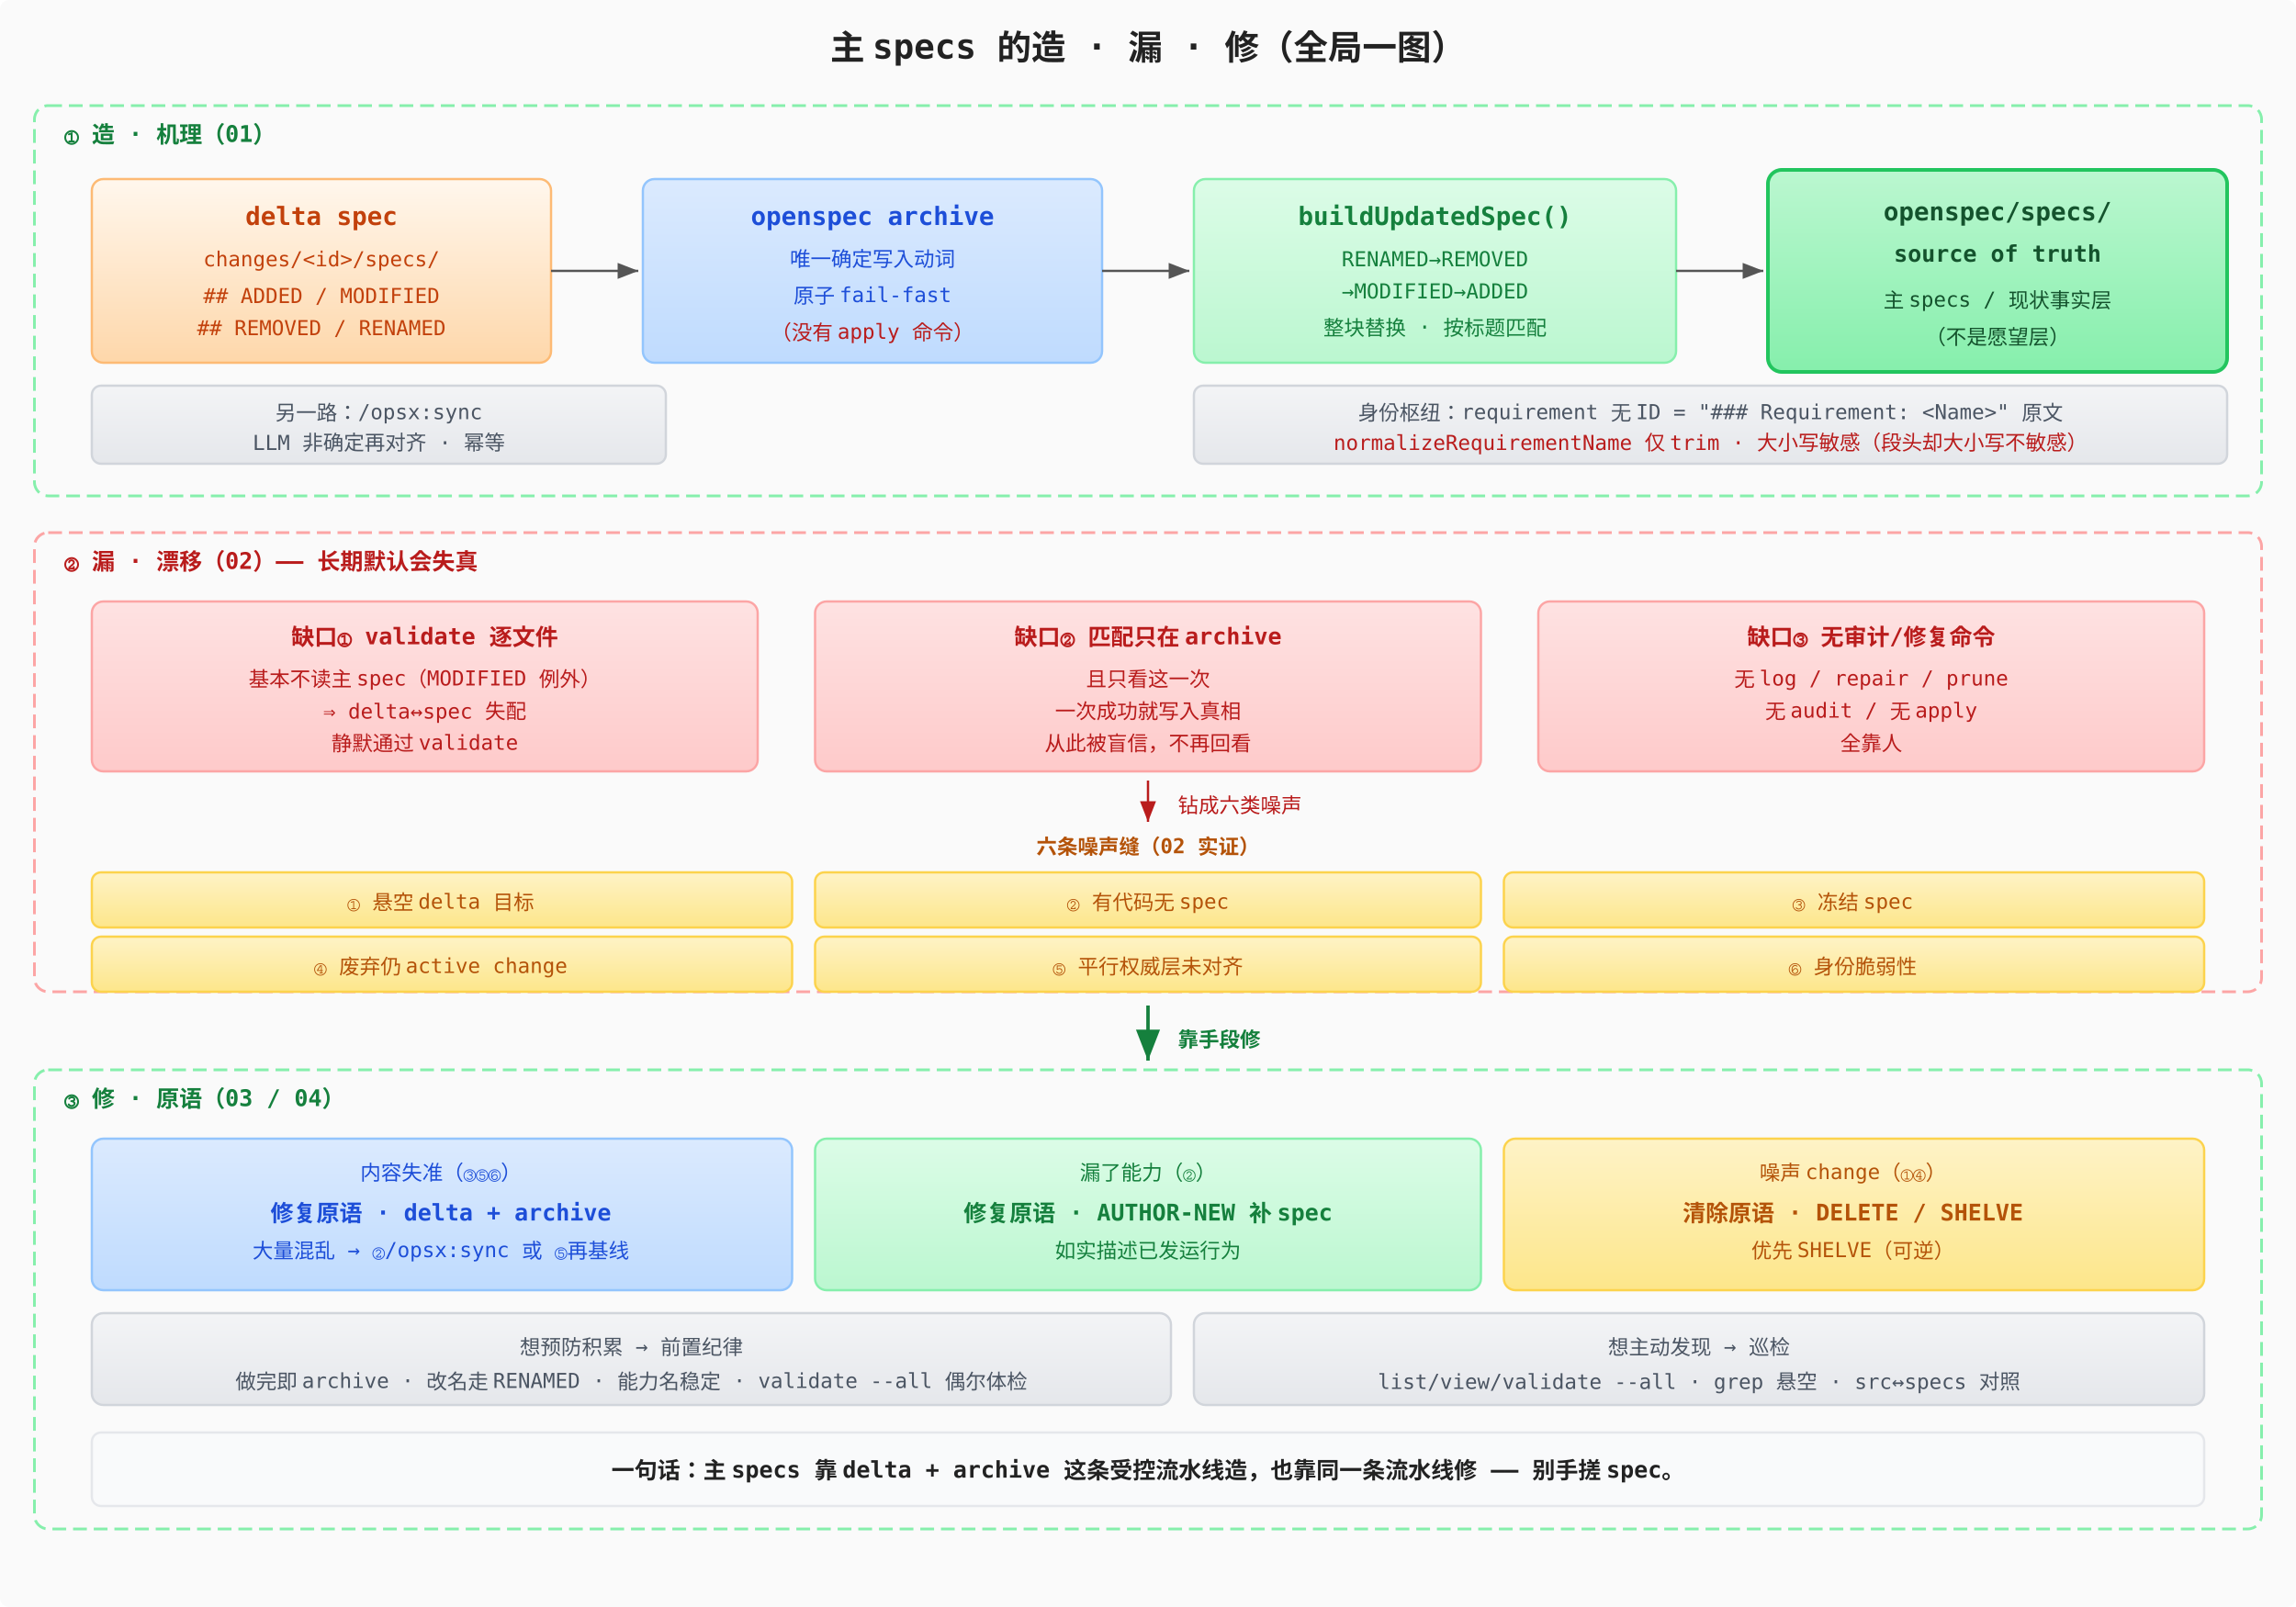
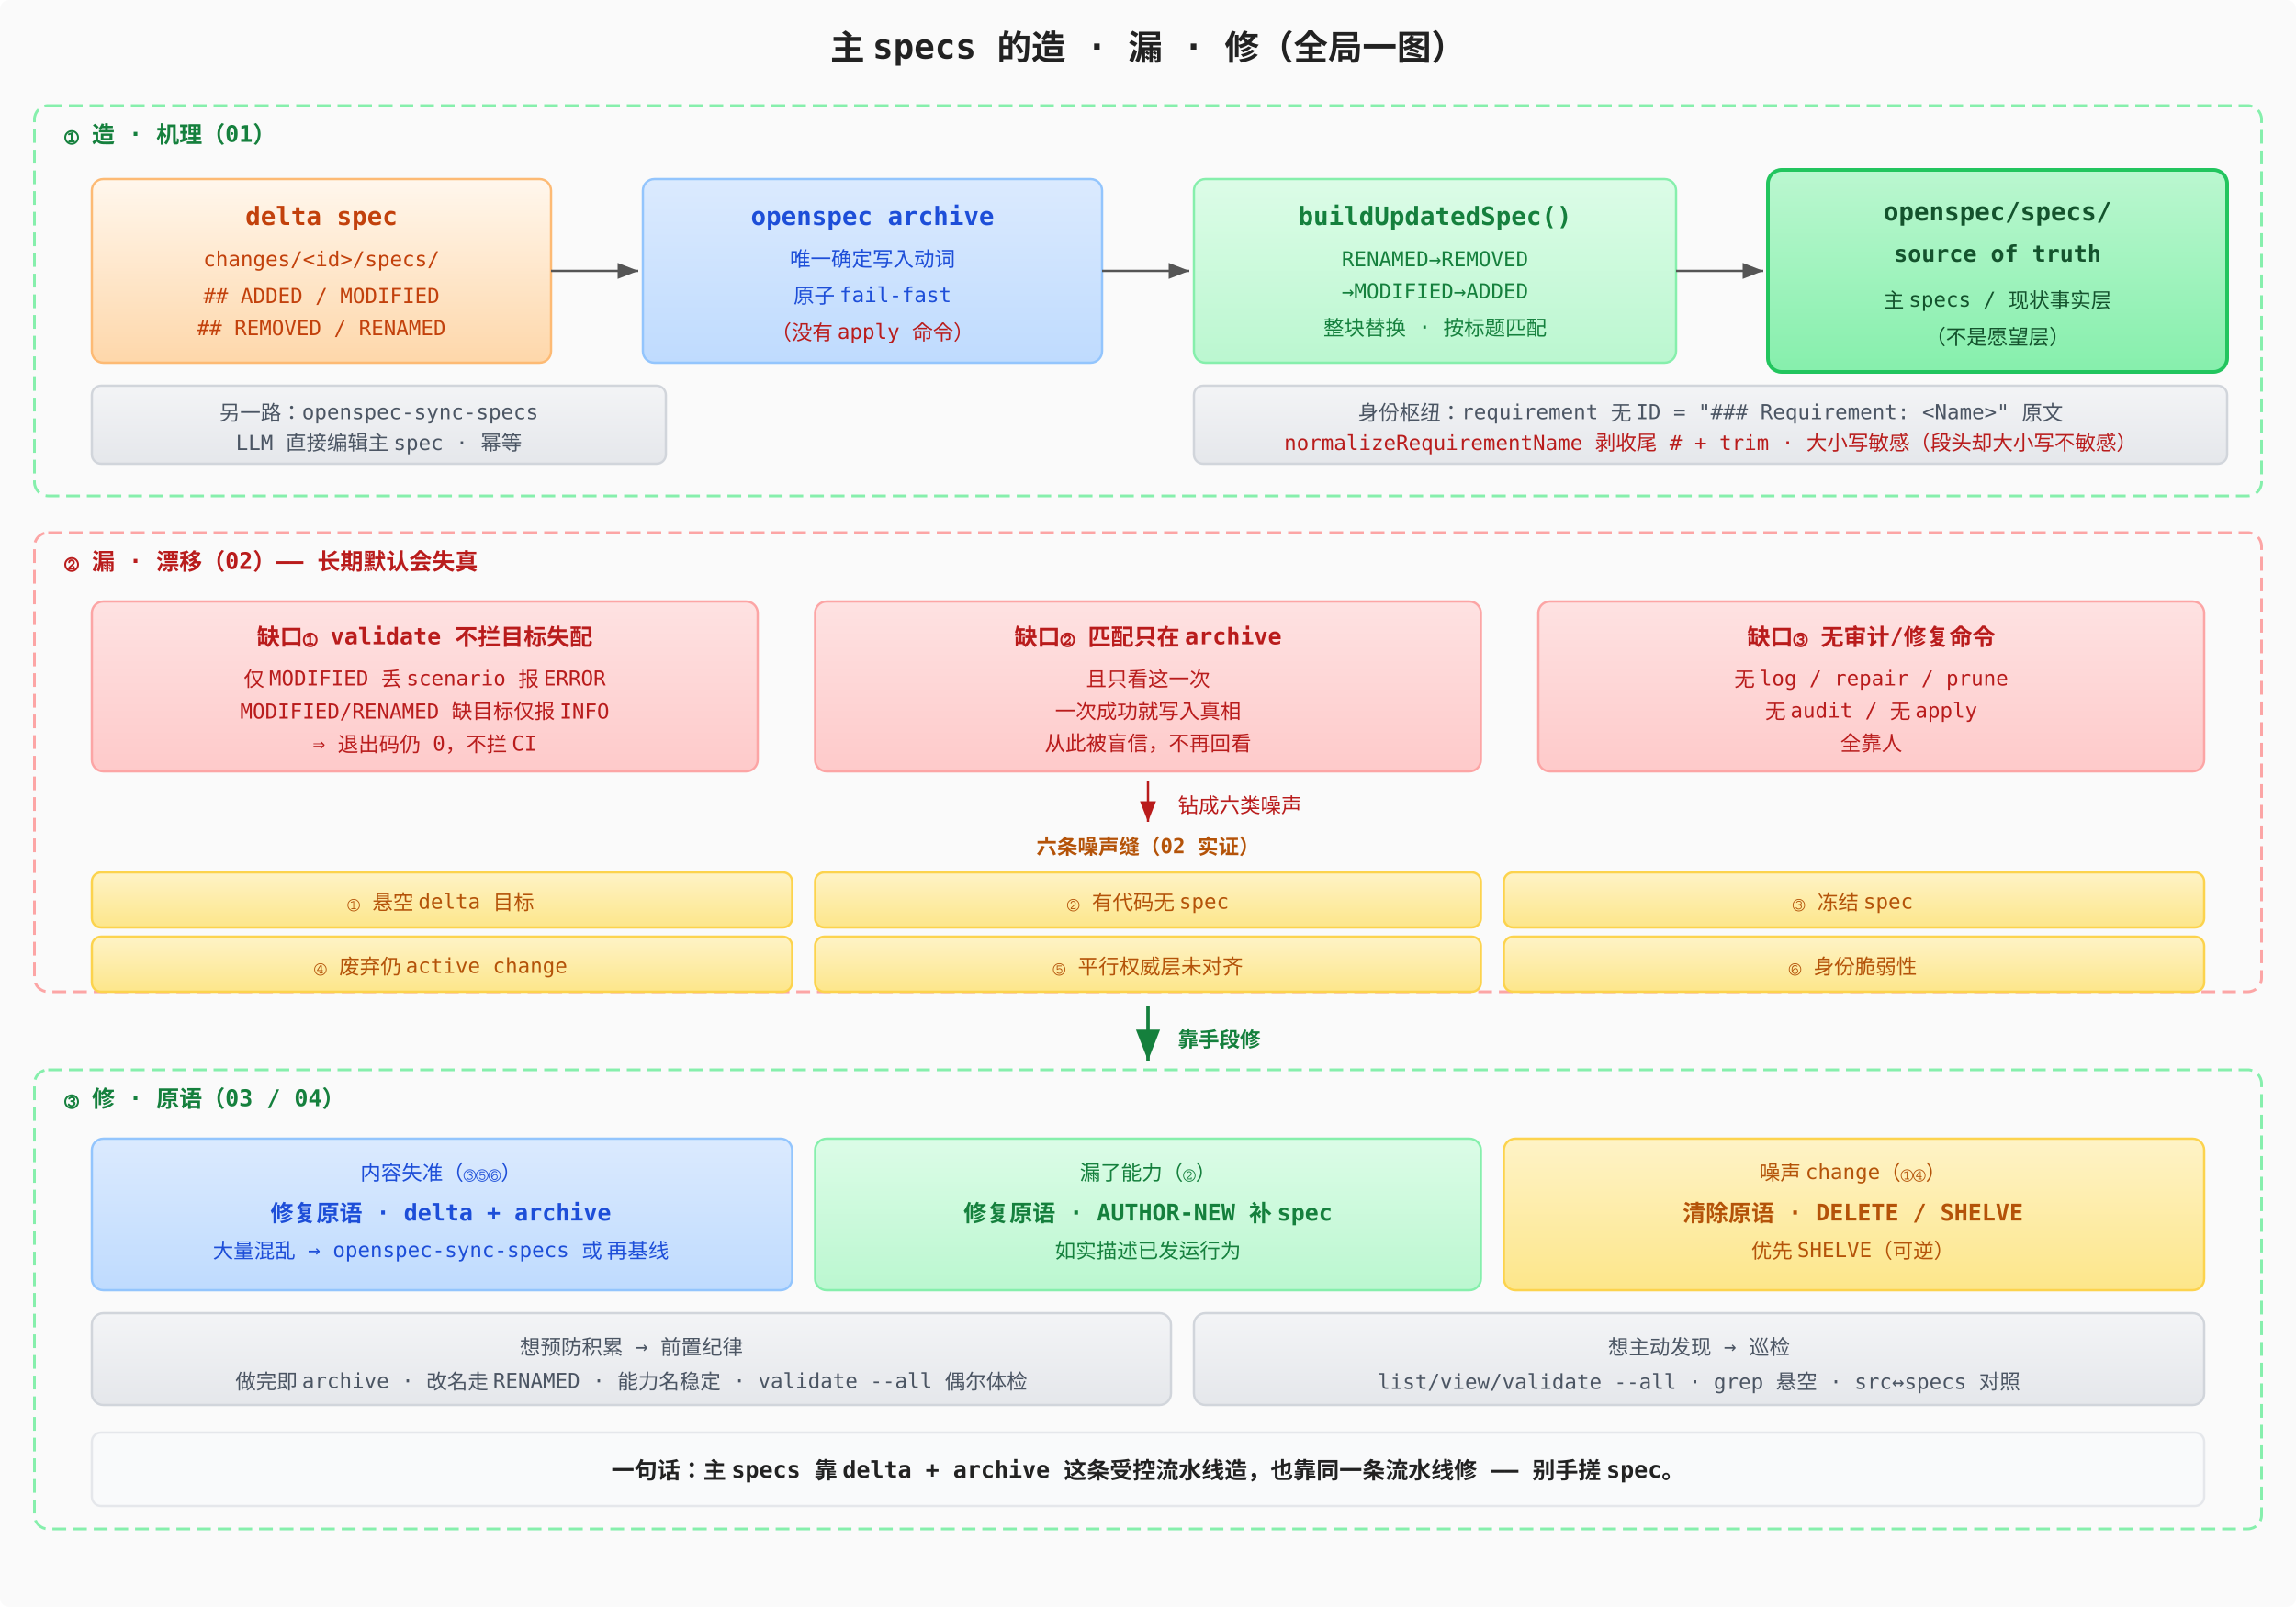
<svg xmlns="http://www.w3.org/2000/svg" viewBox="0 0 1000 700" font-family="monospace" font-size="11">
  <defs>
    <marker id="arrow" markerWidth="9" markerHeight="7" refX="9" refY="3.5" orient="auto">
      <path d="M0,0 L9,3.5 L0,7 Z" fill="#555" />
    </marker>
    <marker id="arrowDown" markerWidth="9" markerHeight="7" refX="9" refY="3.5" orient="auto">
      <path d="M0,0 L9,3.5 L0,7 Z" fill="#b91c1c" />
    </marker>
    <marker id="arrowFix" markerWidth="9" markerHeight="7" refX="9" refY="3.5" orient="auto">
      <path d="M0,0 L9,3.5 L0,7 Z" fill="#15803d" />
    </marker>
    <linearGradient id="agentGrad" x1="0" y1="0" x2="0" y2="1">
      <stop offset="0%" stop-color="#dbeafe" />
      <stop offset="100%" stop-color="#bfdbfe" />
    </linearGradient>
    <linearGradient id="engineGrad" x1="0" y1="0" x2="0" y2="1">
      <stop offset="0%" stop-color="#dcfce7" />
      <stop offset="100%" stop-color="#bbf7d0" />
    </linearGradient>
    <linearGradient id="dataGrad" x1="0" y1="0" x2="0" y2="1">
      <stop offset="0%" stop-color="#fff7ed" />
      <stop offset="100%" stop-color="#fed7aa" />
    </linearGradient>
    <linearGradient id="badGrad" x1="0" y1="0" x2="0" y2="1">
      <stop offset="0%" stop-color="#fee2e2" />
      <stop offset="100%" stop-color="#fecaca" />
    </linearGradient>
    <linearGradient id="warnGrad" x1="0" y1="0" x2="0" y2="1">
      <stop offset="0%" stop-color="#fef3c7" />
      <stop offset="100%" stop-color="#fde68a" />
    </linearGradient>
    <linearGradient id="neutralGrad" x1="0" y1="0" x2="0" y2="1">
      <stop offset="0%" stop-color="#f3f4f6" />
      <stop offset="100%" stop-color="#e5e7eb" />
    </linearGradient>
    <linearGradient id="truthGrad" x1="0" y1="0" x2="0" y2="1">
      <stop offset="0%" stop-color="#bbf7d0" />
      <stop offset="100%" stop-color="#86efac" />
    </linearGradient>
  </defs>
  <rect width="1000" height="700" fill="#fafafa" rx="4" />
  <text x="500" y="26" text-anchor="middle" font-size="15" font-weight="bold" fill="#222">主 specs 的造 · 漏 · 修（全局一图）</text>
  <rect x="15" y="46" width="970" height="170" rx="6" fill="none" stroke="#86efac" stroke-width="1.2" stroke-dasharray="6,3" />
  <text x="28" y="62" font-size="10" font-weight="bold" fill="#15803d">① 造 · 机理（01）</text>
  <rect x="40" y="78" width="200" height="80" rx="5" fill="url(#dataGrad)" stroke="#fdba74" />
  <text x="140" y="98" text-anchor="middle" font-size="11" font-weight="bold" fill="#c2410c">delta spec</text>
  <text x="140" y="116" text-anchor="middle" font-size="9" fill="#c2410c">changes/&lt;id&gt;/specs/</text>
  <text x="140" y="132" text-anchor="middle" font-size="9" fill="#c2410c">## ADDED / MODIFIED</text>
  <text x="140" y="146" text-anchor="middle" font-size="9" fill="#c2410c">## REMOVED / RENAMED</text>
  <line x1="240" y1="118" x2="278" y2="118" stroke="#555" marker-end="url(#arrow)" />
  <rect x="280" y="78" width="200" height="80" rx="5" fill="url(#agentGrad)" stroke="#93c5fd" />
  <text x="380" y="98" text-anchor="middle" font-size="11" font-weight="bold" fill="#1d4ed8">openspec archive</text>
  <text x="380" y="116" text-anchor="middle" font-size="9" fill="#1d4ed8">唯一确定写入动词</text>
  <text x="380" y="132" text-anchor="middle" font-size="9" fill="#1d4ed8">原子 fail-fast</text>
  <text x="380" y="148" text-anchor="middle" font-size="9" fill="#b91c1c">（没有 apply 命令）</text>
  <line x1="480" y1="118" x2="518" y2="118" stroke="#555" marker-end="url(#arrow)" />
  <rect x="520" y="78" width="210" height="80" rx="5" fill="url(#engineGrad)" stroke="#86efac" />
  <text x="625" y="98" text-anchor="middle" font-size="11" font-weight="bold" fill="#15803d">buildUpdatedSpec()</text>
  <text x="625" y="116" text-anchor="middle" font-size="9" fill="#15803d">RENAMED→REMOVED</text>
  <text x="625" y="130" text-anchor="middle" font-size="9" fill="#15803d">→MODIFIED→ADDED</text>
  <text x="625" y="146" text-anchor="middle" font-size="9" fill="#15803d">整块替换 · 按标题匹配</text>
  <line x1="730" y1="118" x2="768" y2="118" stroke="#555" marker-end="url(#arrow)" />
  <rect x="770" y="74" width="200" height="88" rx="6" fill="url(#truthGrad)" stroke="#22c55e" stroke-width="1.6" />
  <text x="870" y="96" text-anchor="middle" font-size="11" font-weight="bold" fill="#14532d">openspec/specs/</text>
  <text x="870" y="114" text-anchor="middle" font-size="10" font-weight="bold" fill="#14532d">source of truth</text>
  <text x="870" y="134" text-anchor="middle" font-size="9" fill="#14532d">主 specs / 现状事实层</text>
  <text x="870" y="150" text-anchor="middle" font-size="9" fill="#14532d">（不是愿望层）</text>
  <rect x="520" y="168" width="450" height="34" rx="4" fill="url(#neutralGrad)" stroke="#d1d5db" />
  <text x="745" y="183" text-anchor="middle" font-size="9" fill="#4b5563">身份枢纽：requirement 无 ID = "### Requirement: &lt;Name&gt;" 原文</text>
-   <text x="745" y="196" text-anchor="middle" font-size="9" fill="#b91c1c">normalizeRequirementName 仅 trim · 大小写敏感（段头却大小写不敏感）</text>
+   <text x="745" y="196" text-anchor="middle" font-size="9" fill="#b91c1c">normalizeRequirementName 剥收尾 # + trim · 大小写敏感（段头却大小写不敏感）</text>
  <rect x="40" y="168" width="250" height="34" rx="4" fill="url(#neutralGrad)" stroke="#d1d5db" />
-   <text x="165" y="183" text-anchor="middle" font-size="9" fill="#4b5563">另一路：/opsx:sync</text>
-   <text x="165" y="196" text-anchor="middle" font-size="9" fill="#4b5563">LLM 非确定再对齐 · 幂等</text>
+   <text x="165" y="183" text-anchor="middle" font-size="9" fill="#4b5563">另一路：openspec-sync-specs</text>
+   <text x="165" y="196" text-anchor="middle" font-size="9" fill="#4b5563">LLM 直接编辑主 spec · 幂等</text>
  <rect x="15" y="232" width="970" height="200" rx="6" fill="none" stroke="#fca5a5" stroke-width="1.2" stroke-dasharray="6,3" />
  <text x="28" y="248" font-size="10" font-weight="bold" fill="#b91c1c">② 漏 · 漂移（02）—— 长期默认会失真</text>
  <rect x="40" y="262" width="290" height="74" rx="5" fill="url(#badGrad)" stroke="#fca5a5" />
-   <text x="185" y="281" text-anchor="middle" font-size="10" font-weight="bold" fill="#b91c1c">缺口① validate 逐文件</text>
-   <text x="185" y="299" text-anchor="middle" font-size="9" fill="#b91c1c">基本不读主 spec（MODIFIED 例外）</text>
-   <text x="185" y="313" text-anchor="middle" font-size="9" fill="#b91c1c">⇒ delta↔spec 失配</text>
-   <text x="185" y="327" text-anchor="middle" font-size="9" fill="#b91c1c">静默通过 validate</text>
+   <text x="185" y="281" text-anchor="middle" font-size="10" font-weight="bold" fill="#b91c1c">缺口① validate 不拦目标失配</text>
+   <text x="185" y="299" text-anchor="middle" font-size="9" fill="#b91c1c">仅 MODIFIED 丢 scenario 报 ERROR</text>
+   <text x="185" y="313" text-anchor="middle" font-size="9" fill="#b91c1c">MODIFIED/RENAMED 缺目标仅报 INFO</text>
+   <text x="185" y="327" text-anchor="middle" font-size="9" fill="#b91c1c">⇒ 退出码仍 0，不拦 CI</text>
  <rect x="355" y="262" width="290" height="74" rx="5" fill="url(#badGrad)" stroke="#fca5a5" />
  <text x="500" y="281" text-anchor="middle" font-size="10" font-weight="bold" fill="#b91c1c">缺口② 匹配只在 archive</text>
  <text x="500" y="299" text-anchor="middle" font-size="9" fill="#b91c1c">且只看这一次</text>
  <text x="500" y="313" text-anchor="middle" font-size="9" fill="#b91c1c">一次成功就写入真相</text>
  <text x="500" y="327" text-anchor="middle" font-size="9" fill="#b91c1c">从此被盲信，不再回看</text>
  <rect x="670" y="262" width="290" height="74" rx="5" fill="url(#badGrad)" stroke="#fca5a5" />
  <text x="815" y="281" text-anchor="middle" font-size="10" font-weight="bold" fill="#b91c1c">缺口③ 无审计/修复命令</text>
  <text x="815" y="299" text-anchor="middle" font-size="9" fill="#b91c1c">无 log / repair / prune</text>
  <text x="815" y="313" text-anchor="middle" font-size="9" fill="#b91c1c">无 audit / 无 apply</text>
  <text x="815" y="327" text-anchor="middle" font-size="9" fill="#b91c1c">全靠人</text>
  <line x1="500" y1="340" x2="500" y2="358" stroke="#b91c1c" marker-end="url(#arrowDown)" />
  <text x="513" y="354" font-size="9" fill="#b91c1c">钻成六类噪声</text>
  <text x="500" y="372" text-anchor="middle" font-size="9" font-weight="bold" fill="#b45309">六条噪声缝（02 实证）</text>
  <rect x="40" y="380" width="305" height="24" rx="4" fill="url(#warnGrad)" stroke="#fcd34d" />
  <text x="192" y="396" text-anchor="middle" font-size="9" fill="#b45309">① 悬空 delta 目标</text>
  <rect x="355" y="380" width="290" height="24" rx="4" fill="url(#warnGrad)" stroke="#fcd34d" />
  <text x="500" y="396" text-anchor="middle" font-size="9" fill="#b45309">② 有代码无 spec</text>
  <rect x="655" y="380" width="305" height="24" rx="4" fill="url(#warnGrad)" stroke="#fcd34d" />
  <text x="807" y="396" text-anchor="middle" font-size="9" fill="#b45309">③ 冻结 spec</text>
  <rect x="40" y="408" width="305" height="24" rx="4" fill="url(#warnGrad)" stroke="#fcd34d" />
  <text x="192" y="424" text-anchor="middle" font-size="9" fill="#b45309">④ 废弃仍 active change</text>
  <rect x="355" y="408" width="290" height="24" rx="4" fill="url(#warnGrad)" stroke="#fcd34d" />
  <text x="500" y="424" text-anchor="middle" font-size="9" fill="#b45309">⑤ 平行权威层未对齐</text>
  <rect x="655" y="408" width="305" height="24" rx="4" fill="url(#warnGrad)" stroke="#fcd34d" />
  <text x="807" y="424" text-anchor="middle" font-size="9" fill="#b45309">⑥ 身份脆弱性</text>
  <line x1="500" y1="438" x2="500" y2="462" stroke="#15803d" stroke-width="1.5" marker-end="url(#arrowFix)" />
  <text x="513" y="456" font-size="9" font-weight="bold" fill="#15803d">靠手段修</text>
  <rect x="15" y="466" width="970" height="200" rx="6" fill="none" stroke="#86efac" stroke-width="1.2" stroke-dasharray="6,3" />
  <text x="28" y="482" font-size="10" font-weight="bold" fill="#15803d">③ 修 · 原语（03 / 04）</text>
  <rect x="40" y="496" width="305" height="66" rx="5" fill="url(#agentGrad)" stroke="#93c5fd" />
  <text x="192" y="514" text-anchor="middle" font-size="9" fill="#1d4ed8">内容失准（③⑤⑥）</text>
  <text x="192" y="532" text-anchor="middle" font-size="10" font-weight="bold" fill="#1d4ed8">修复原语 · delta + archive</text>
-   <text x="192" y="548" text-anchor="middle" font-size="9" fill="#1d4ed8">大量混乱 → ②/opsx:sync 或 ⑤再基线</text>
+   <text x="192" y="548" text-anchor="middle" font-size="9" fill="#1d4ed8">大量混乱 → openspec-sync-specs 或 再基线</text>
  <rect x="355" y="496" width="290" height="66" rx="5" fill="url(#engineGrad)" stroke="#86efac" />
  <text x="500" y="514" text-anchor="middle" font-size="9" fill="#15803d">漏了能力（②）</text>
  <text x="500" y="532" text-anchor="middle" font-size="10" font-weight="bold" fill="#15803d">修复原语 · AUTHOR-NEW 补 spec</text>
  <text x="500" y="548" text-anchor="middle" font-size="9" fill="#15803d">如实描述已发运行为</text>
  <rect x="655" y="496" width="305" height="66" rx="5" fill="url(#warnGrad)" stroke="#fcd34d" />
  <text x="807" y="514" text-anchor="middle" font-size="9" fill="#b45309">噪声 change（①④）</text>
  <text x="807" y="532" text-anchor="middle" font-size="10" font-weight="bold" fill="#b45309">清除原语 · DELETE / SHELVE</text>
  <text x="807" y="548" text-anchor="middle" font-size="9" fill="#b45309">优先 SHELVE（可逆）</text>
  <rect x="40" y="572" width="470" height="40" rx="5" fill="url(#neutralGrad)" stroke="#d1d5db" />
  <text x="275" y="590" text-anchor="middle" font-size="9" fill="#4b5563">想预防积累 → 前置纪律</text>
  <text x="275" y="605" text-anchor="middle" font-size="9" fill="#4b5563">做完即 archive · 改名走 RENAMED · 能力名稳定 · validate --all 偶尔体检</text>
  <rect x="520" y="572" width="440" height="40" rx="5" fill="url(#neutralGrad)" stroke="#d1d5db" />
  <text x="740" y="590" text-anchor="middle" font-size="9" fill="#4b5563">想主动发现 → 巡检</text>
  <text x="740" y="605" text-anchor="middle" font-size="9" fill="#4b5563">list/view/validate --all · grep 悬空 · src↔specs 对照</text>
  <rect x="40" y="624" width="920" height="32" rx="4" fill="#f9fafb" stroke="#e5e7eb" />
  <text x="500" y="644" text-anchor="middle" font-size="10" font-weight="bold" fill="#222">一句话：主 specs 靠 delta + archive 这条受控流水线造，也靠同一条流水线修 —— 别手搓 spec。</text>
</svg>
